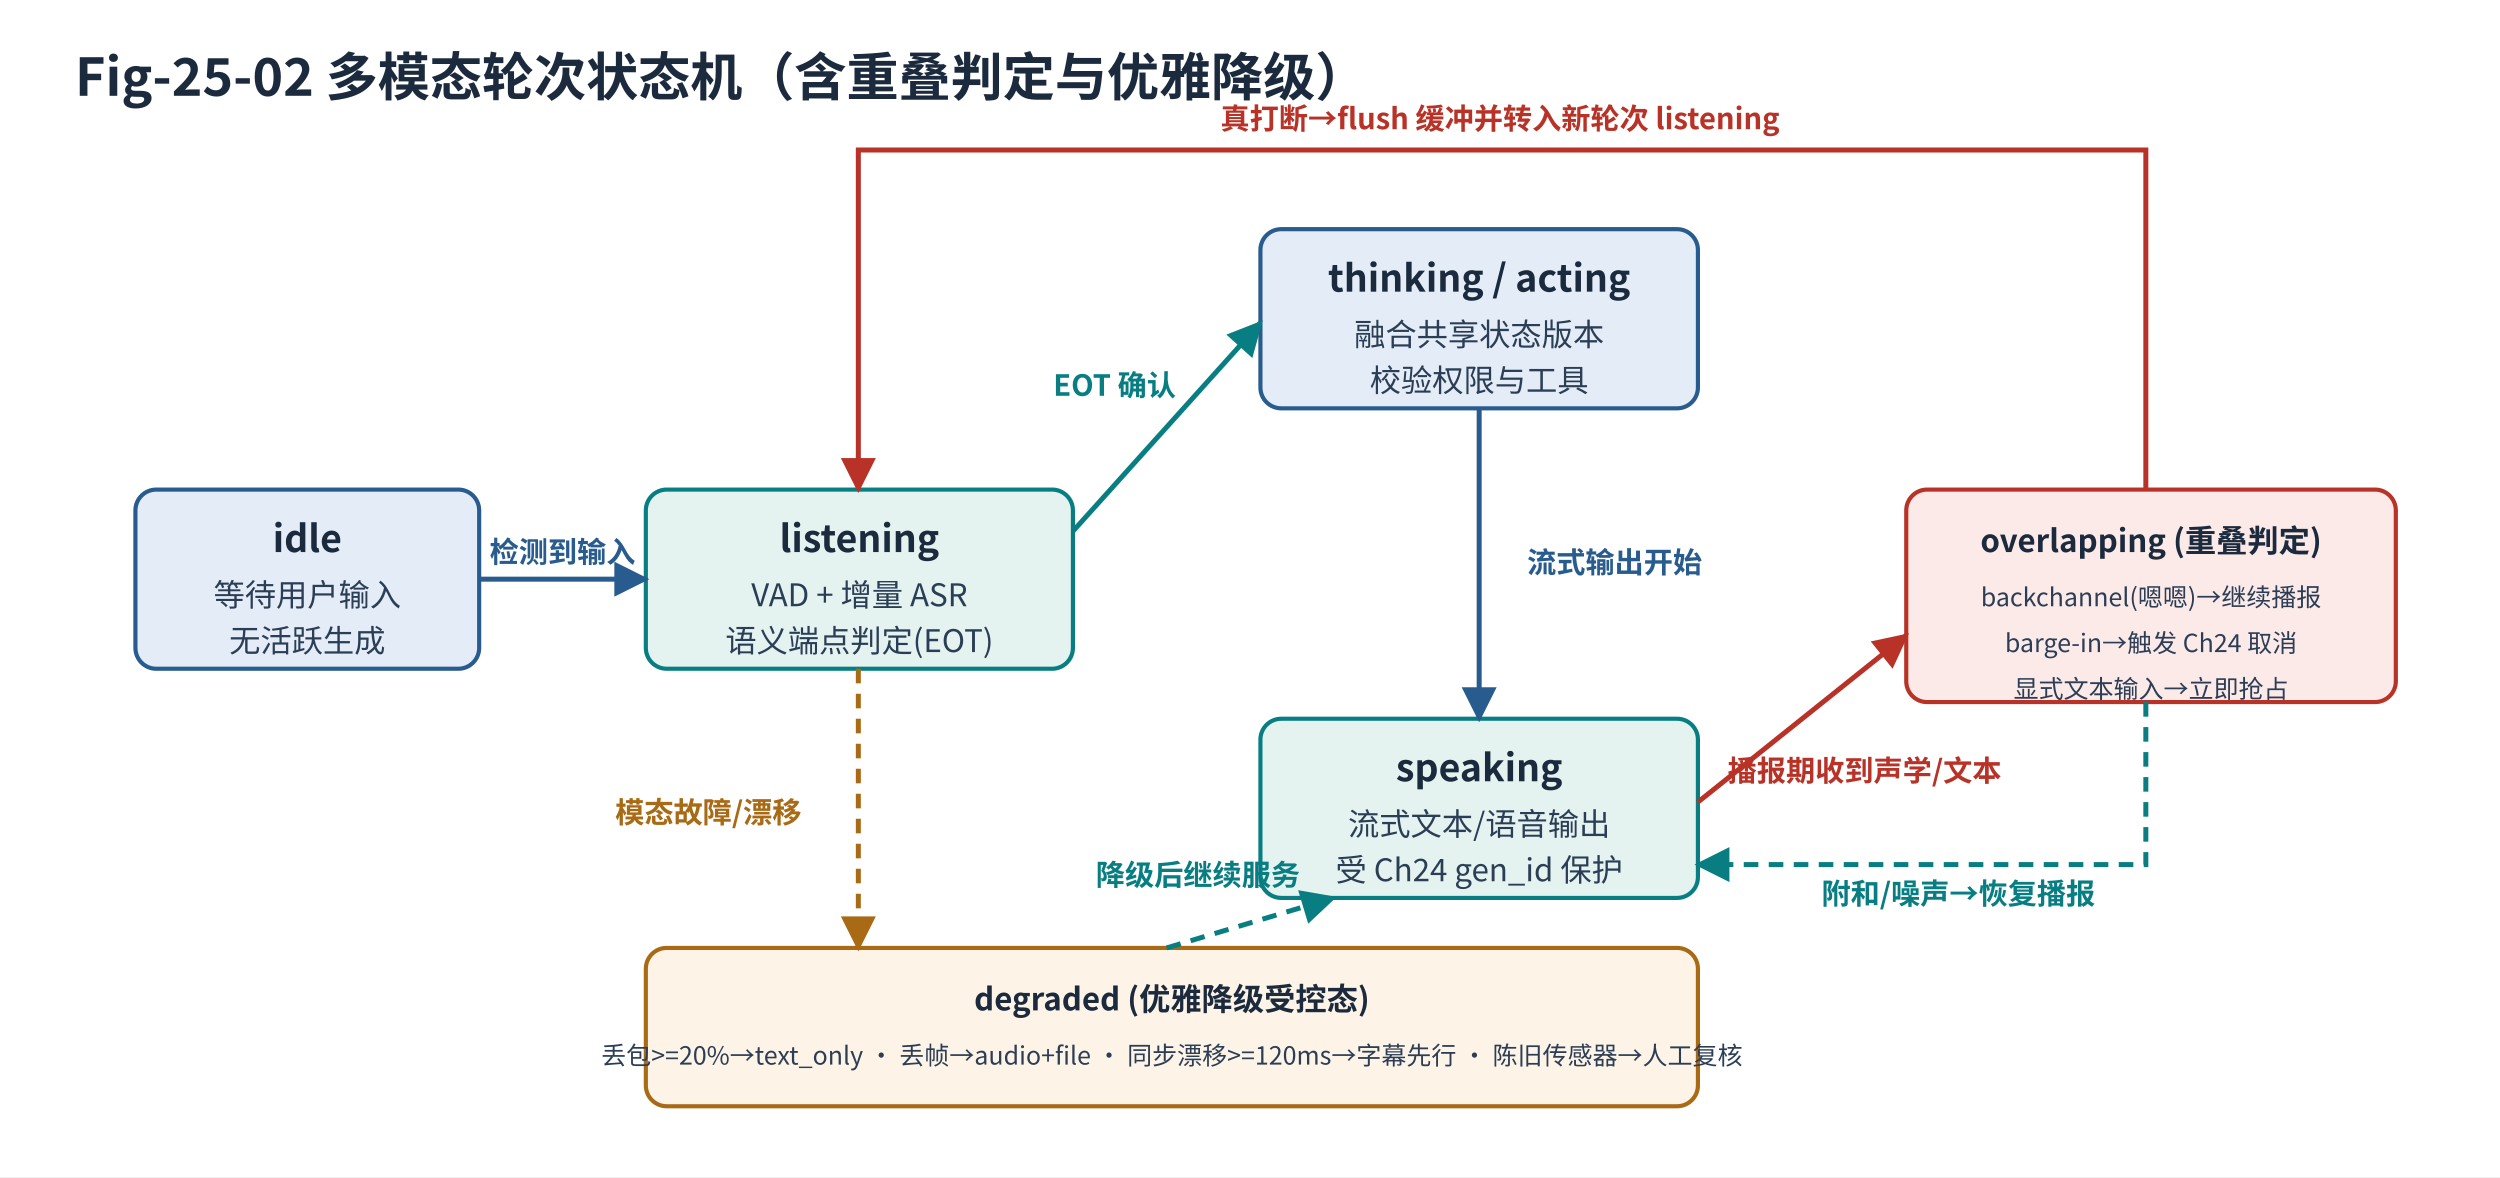
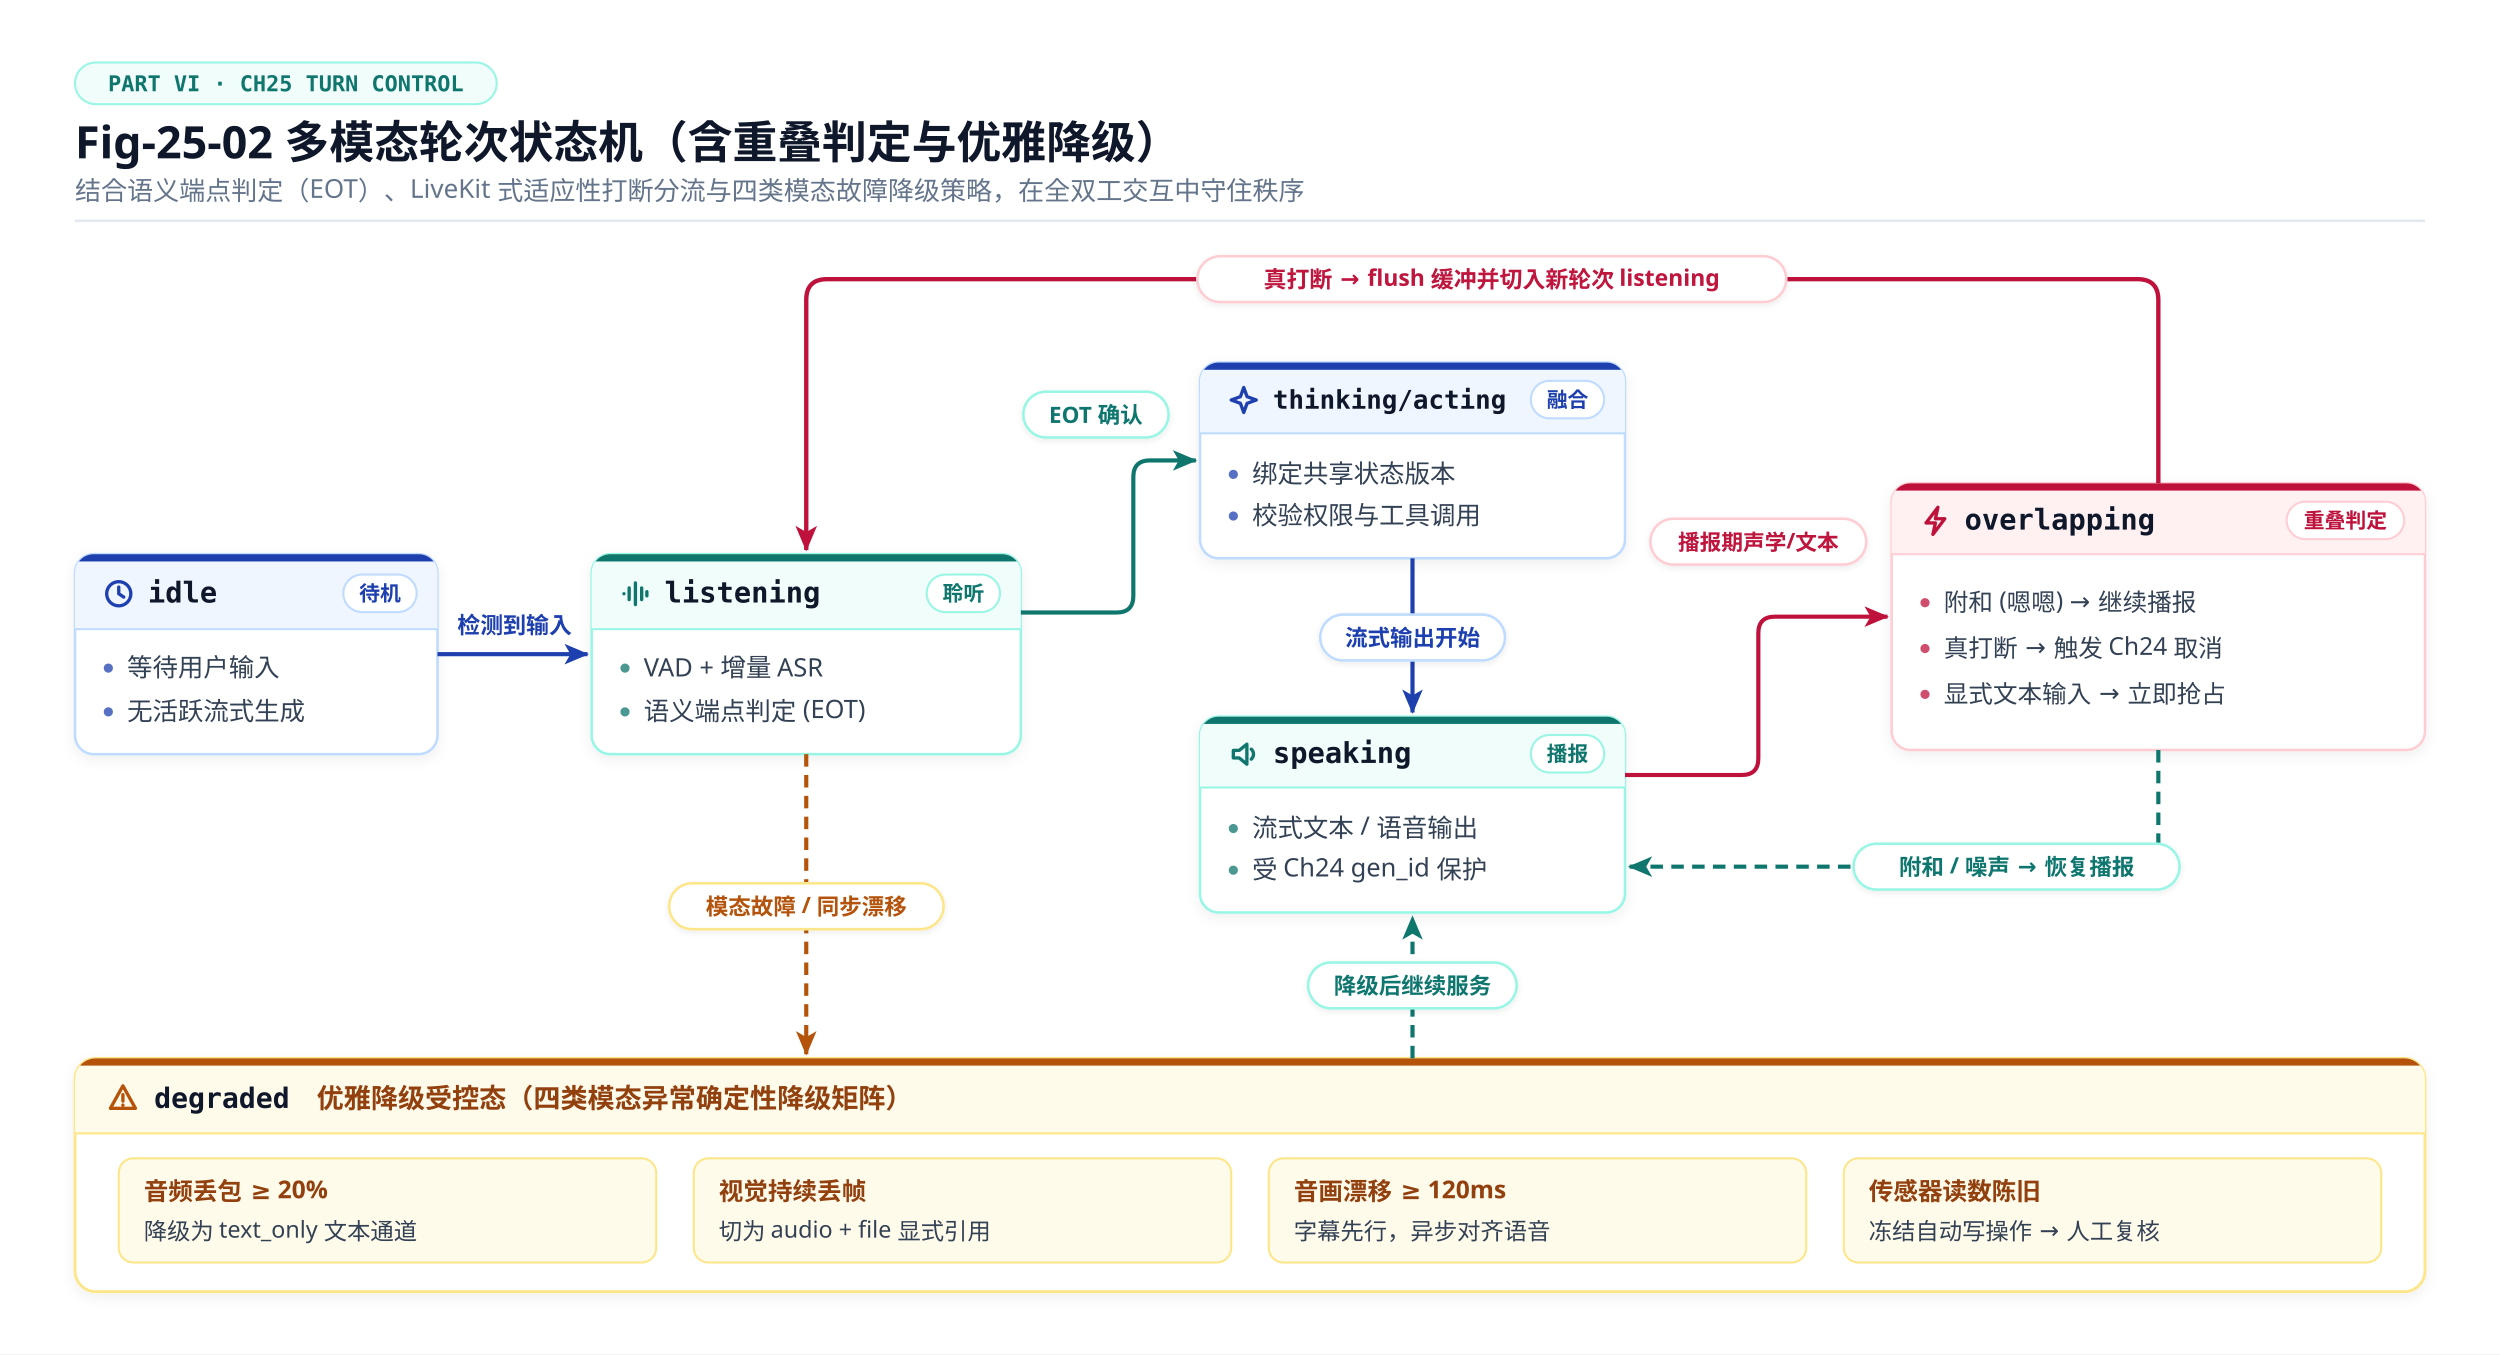
- <svg xmlns="http://www.w3.org/2000/svg" width="1200" height="565" viewBox="0 0 1200 565" role="img" aria-labelledby="title desc">
+ <svg xmlns="http://www.w3.org/2000/svg" width="1200" height="650" viewBox="0 0 1200 650" role="img" aria-labelledby="title desc">
  <defs>
-     <marker id="blue" viewBox="0 0 10 10" refX="9" refY="5" markerWidth="7" markerHeight="7" orient="auto">
-       <path d="M0 0 10 5 0 10Z" fill="#285b8e" />
-     </marker>
-     <marker id="teal" viewBox="0 0 10 10" refX="9" refY="5" markerWidth="7" markerHeight="7" orient="auto">
-       <path d="M0 0 10 5 0 10Z" fill="#087e82" />
-     </marker>
-     <marker id="amber" viewBox="0 0 10 10" refX="9" refY="5" markerWidth="7" markerHeight="7" orient="auto">
-       <path d="M0 0 10 5 0 10Z" fill="#a96a16" />
-     </marker>
-     <marker id="red" viewBox="0 0 10 10" refX="9" refY="5" markerWidth="7" markerHeight="7" orient="auto">
-       <path d="M0 0 10 5 0 10Z" fill="#b83227" />
-     </marker>
-     <marker id="gray" viewBox="0 0 10 10" refX="9" refY="5" markerWidth="7" markerHeight="7" orient="auto">
-       <path d="M0 0 10 5 0 10Z" fill="#5c6c80" />
+     <filter id="card-shadow" x="-6%" y="-6%" width="112%" height="118%">
+       <feDropShadow dx="0" dy="2" stdDeviation="3" flood-color="#0F172A" flood-opacity="0.065" />
+     </filter>
+     <filter id="pill-shadow" x="-10%" y="-20%" width="120%" height="140%">
+       <feDropShadow dx="0" dy="1" stdDeviation="1.5" flood-color="#0F172A" flood-opacity="0.08" />
+     </filter>
+     <marker id="arr-navy" viewBox="0 0 10 10" refX="8.5" refY="5" markerWidth="6.5" markerHeight="6.5" orient="auto-start-reverse">
+       <path d="M 0 1.2 L 9 5 L 0 8.8 L 2.2 5 Z" fill="#1E40AF" />
+     </marker>
+     <marker id="arr-teal" viewBox="0 0 10 10" refX="8.5" refY="5" markerWidth="6.5" markerHeight="6.5" orient="auto-start-reverse">
+       <path d="M 0 1.2 L 9 5 L 0 8.8 L 2.2 5 Z" fill="#0F766E" />
+     </marker>
+     <marker id="arr-amber" viewBox="0 0 10 10" refX="8.5" refY="5" markerWidth="6.5" markerHeight="6.5" orient="auto-start-reverse">
+       <path d="M 0 1.2 L 9 5 L 0 8.8 L 2.2 5 Z" fill="#B45309" />
+     </marker>
+     <marker id="arr-crimson" viewBox="0 0 10 10" refX="8.5" refY="5" markerWidth="6.5" markerHeight="6.5" orient="auto-start-reverse">
+       <path d="M 0 1.2 L 9 5 L 0 8.8 L 2.2 5 Z" fill="#BE123C" />
+     </marker>
+     <marker id="arr-slate" viewBox="0 0 10 10" refX="8.5" refY="5" markerWidth="6.5" markerHeight="6.5" orient="auto-start-reverse">
+       <path d="M 0 1.2 L 9 5 L 0 8.8 L 2.2 5 Z" fill="#475569" />
    </marker>
  </defs>
-   <rect width="1200" height="565" fill="#ffffff" />
-   <g font-family="Microsoft YaHei, Noto Sans CJK SC, SimHei, sans-serif" fill="#203047">
-     <text x="36" y="46" font-size="25" font-weight="700" fill="#1b2a3d">Fig-25-02 多模态轮次状态机（含重叠判定与优雅降级）</text>
-     <rect x="65" y="235" width="165" height="86" rx="10" fill="#e4edf7" stroke="#285b8e" stroke-width="2" />
-     <text x="147.5" y="265" text-anchor="middle" font-size="18" font-weight="700" fill="#1b2a3d">idle</text>
-     <text x="147.5" y="291" text-anchor="middle" font-size="15" fill="#2c3e55">等待用户输入</text>
-     <text x="147.5" y="313" text-anchor="middle" font-size="15" fill="#2c3e55">无活跃生成</text>
-     <rect x="310" y="235" width="205" height="86" rx="10" fill="#e4f3f0" stroke="#087e82" stroke-width="2" />
-     <text x="412.5" y="265" text-anchor="middle" font-size="18" font-weight="700" fill="#1b2a3d">listening</text>
-     <text x="412.5" y="291" text-anchor="middle" font-size="15" fill="#2c3e55">VAD + 增量 ASR</text>
-     <text x="412.5" y="313" text-anchor="middle" font-size="15" fill="#2c3e55">语义端点判定(EOT)</text>
-     <rect x="605" y="110" width="210" height="86" rx="10" fill="#e4edf7" stroke="#285b8e" stroke-width="2" />
-     <text x="710.0" y="140" text-anchor="middle" font-size="18" font-weight="700" fill="#1b2a3d">thinking / acting</text>
-     <text x="710.0" y="166" text-anchor="middle" font-size="15" fill="#2c3e55">融合共享状态版本</text>
-     <text x="710.0" y="188" text-anchor="middle" font-size="15" fill="#2c3e55">校验权限与工具</text>
-     <rect x="605" y="345" width="210" height="86" rx="10" fill="#e4f3f0" stroke="#087e82" stroke-width="2" />
-     <text x="710.0" y="375" text-anchor="middle" font-size="18" font-weight="700" fill="#1b2a3d">speaking</text>
-     <text x="710.0" y="401" text-anchor="middle" font-size="15" fill="#2c3e55">流式文本/语音输出</text>
-     <text x="710.0" y="423" text-anchor="middle" font-size="15" fill="#2c3e55">受 Ch24 gen_id 保护</text>
-     <rect x="915" y="235" width="235" height="102" rx="10" fill="#fbeae8" stroke="#b83227" stroke-width="2" />
-     <text x="1032.5" y="265" text-anchor="middle" font-size="15" font-weight="700" fill="#1b2a3d">overlapping (重叠判定)</text>
-     <text x="1032.5" y="291" text-anchor="middle" font-size="12" fill="#2c3e55">backchannel(嗯嗯)→继续播报</text>
-     <text x="1032.5" y="313" text-anchor="middle" font-size="12" fill="#2c3e55">barge-in→触发 Ch24 取消</text>
-     <text x="1032.5" y="335" text-anchor="middle" font-size="12" fill="#2c3e55">显式文本输入→立即抢占</text>
-     <rect x="310" y="455" width="505" height="76" rx="10" fill="#fdf4e7" stroke="#a96a16" stroke-width="2" />
-     <text x="562.5" y="485" text-anchor="middle" font-size="15" font-weight="700" fill="#1b2a3d">degraded (优雅降级受控态)</text>
-     <text x="562.5" y="511" text-anchor="middle" font-size="12" fill="#2c3e55">丢包&gt;=20%→text_only · 丢帧→audio+file · 同步漂移&gt;=120ms→字幕先行 · 陈旧传感器→人工复核</text>
-     <line x1="230" y1="278" x2="310" y2="278" stroke="#285b8e" stroke-width="2.4" marker-end="url(#blue)" />
-     <text x="270.0" y="270.0" text-anchor="middle" font-size="14" font-weight="600" fill="#285b8e">检测到输入</text>
-     <line x1="515" y1="255" x2="605" y2="155" stroke="#087e82" stroke-width="2.4" marker-end="url(#teal)" />
-     <text x="535" y="190" text-anchor="middle" font-size="14" font-weight="600" fill="#087e82">EOT 确认</text>
-     <line x1="710" y1="196" x2="710" y2="345" stroke="#285b8e" stroke-width="2.4" marker-end="url(#blue)" />
-     <text x="775" y="275" text-anchor="middle" font-size="14" font-weight="600" fill="#285b8e">流式输出开始</text>
-     <line x1="815" y1="385" x2="915" y2="305" stroke="#b83227" stroke-width="2.4" marker-end="url(#red)" />
-     <text x="895" y="375" text-anchor="middle" font-size="14" font-weight="600" fill="#b83227">播报期收到声学/文本</text>
-     <path d="M 1030 337 L 1030 415 L 815 415" fill="none" stroke="#087e82" stroke-width="2.4" marker-end="url(#teal)" stroke-dasharray="7 5" />
-     <text x="940" y="434" text-anchor="middle" font-size="14" font-weight="600" fill="#087e82">附和/噪声→恢复播报</text>
-     <path d="M 1030 235 L 1030 72 L 412 72 L 412 235" fill="none" stroke="#b83227" stroke-width="2.4" marker-end="url(#red)" />
-     <text x="720" y="62" text-anchor="middle" font-size="14" font-weight="600" fill="#b83227">真打断→flush 缓冲并转入新轮次 listening</text>
-     <line x1="412" y1="321" x2="412" y2="455" stroke="#a96a16" stroke-width="2.4" marker-end="url(#amber)" stroke-dasharray="7 5" />
-     <text x="340" y="395" text-anchor="middle" font-size="14" font-weight="600" fill="#a96a16">模态故障/漂移</text>
-     <line x1="560" y1="455" x2="640" y2="431" stroke="#087e82" stroke-width="2.4" marker-end="url(#teal)" stroke-dasharray="7 5" />
-     <text x="575" y="425" text-anchor="middle" font-size="14" font-weight="600" fill="#087e82">降级后继续服务</text>
+   <g font-family="'Noto Sans SC', 'Microsoft YaHei UI', 'Microsoft YaHei', sans-serif">
+     <rect width="1200" height="650" fill="#FFFFFF" />
+     <rect x="36" y="30" width="202.4" height="20" rx="10" fill="#F0FDFA" stroke="#99F6E4" stroke-width="1" />
+     <text x="137.2" y="43.8" text-anchor="middle" font-family="'Consolas', 'DejaVu Sans Mono', monospace" font-size="10.5" font-weight="700" fill="#0F766E">PART VI · CH25 TURN CONTROL</text>
+     <text x="36" y="76" font-size="21.5" font-weight="700" fill="#0F172A">Fig-25-02 多模态轮次状态机（含重叠判定与优雅降级）</text>
+     <text x="36" y="96" font-size="12.5" fill="#64748B">结合语义端点判定（EOT）、LiveKit 式适应性打断分流与四类模态故障降级策略，在全双工交互中守住秩序</text>
+     <line x1="36" y1="106" x2="1164" y2="106" stroke="#E2E8F0" stroke-width="1.2" />
+     <g data-card-group="idl">
+       <clipPath id="clip-idl">
+         <rect x="36.0" y="266.0" width="174.0" height="96.0" rx="9" />
+       </clipPath>
+       <rect data-card="idl" x="36.0" y="266.0" width="174.0" height="96.0" rx="9" fill="#FFFFFF" stroke="#BFDBFE" stroke-width="1.25" filter="url(#card-shadow)" />
+       <g clip-path="url(#clip-idl)">
+         <rect x="36.0" y="266.0" width="174.0" height="36.0" fill="#EFF6FF" />
+         <rect x="36.0" y="266.0" width="174.0" height="3.5" fill="#1E40AF" />
+         <line x1="36.0" y1="302.0" x2="210.0" y2="302.0" stroke="#BFDBFE" stroke-width="1" />
+       </g>
+       <g transform="translate(49.0,277.0)">
+         <circle cx="8" cy="8" r="5.8" stroke="#1E40AF" stroke-width="1.6" stroke-linecap="round" stroke-linejoin="round" fill="none" />
+         <path d="M8 4.8 V8 L10.4 9.6" stroke="#1E40AF" stroke-width="1.6" stroke-linecap="round" stroke-linejoin="round" fill="none" />
+       </g>
+       <text data-in="idl" x="71.0" y="289.2" font-family="'Consolas', 'DejaVu Sans Mono', monospace" font-size="13.8" font-weight="700" fill="#0F172A">idle</text>
+       <rect x="164.8" y="275.8" width="35.2" height="18" rx="9" fill="#FFFFFF" stroke="#BFDBFE" stroke-width="1" />
+       <text data-in="idl" x="182.4" y="288.4" text-anchor="middle" font-family="'Consolas', 'DejaVu Sans Mono', monospace" font-size="10.0" font-weight="700" fill="#1E40AF">待机</text>
+       <circle cx="52.0" cy="320.7" r="2.2" fill="#1E40AF" fill-opacity="0.75" />
+       <text data-in="idl" x="61.0" y="324.7" font-size="12.2" fill="#334155">等待用户输入</text>
+       <circle cx="52.0" cy="341.7" r="2.2" fill="#1E40AF" fill-opacity="0.75" />
+       <text data-in="idl" x="61.0" y="345.7" font-size="12.2" fill="#334155">无活跃流式生成</text>
+     </g>
+     <g data-card-group="lis">
+       <clipPath id="clip-lis">
+         <rect x="284.0" y="266.0" width="206.0" height="96.0" rx="9" />
+       </clipPath>
+       <rect data-card="lis" x="284.0" y="266.0" width="206.0" height="96.0" rx="9" fill="#FFFFFF" stroke="#99F6E4" stroke-width="1.25" filter="url(#card-shadow)" />
+       <g clip-path="url(#clip-lis)">
+         <rect x="284.0" y="266.0" width="206.0" height="36.0" fill="#F0FDFA" />
+         <rect x="284.0" y="266.0" width="206.0" height="3.5" fill="#0F766E" />
+         <line x1="284.0" y1="302.0" x2="490.0" y2="302.0" stroke="#99F6E4" stroke-width="1" />
+       </g>
+       <g transform="translate(297.0,277.0)">
+         <path d="M2.5 8 V8 M5 5.2 V10.8 M8 2.8 V13.2 M11 5.2 V10.8 M13.5 7 V9" stroke="#0F766E" stroke-width="1.6" stroke-linecap="round" stroke-linejoin="round" fill="none" />
+       </g>
+       <text data-in="lis" x="319.0" y="289.2" font-family="'Consolas', 'DejaVu Sans Mono', monospace" font-size="13.8" font-weight="700" fill="#0F172A">listening</text>
+       <rect x="444.8" y="275.8" width="35.2" height="18" rx="9" fill="#FFFFFF" stroke="#99F6E4" stroke-width="1" />
+       <text data-in="lis" x="462.4" y="288.4" text-anchor="middle" font-family="'Consolas', 'DejaVu Sans Mono', monospace" font-size="10.0" font-weight="700" fill="#0F766E">聆听</text>
+       <circle cx="300.0" cy="320.7" r="2.2" fill="#0F766E" fill-opacity="0.75" />
+       <text data-in="lis" x="309.0" y="324.7" font-size="12.2" fill="#334155">VAD + 增量 ASR</text>
+       <circle cx="300.0" cy="341.7" r="2.2" fill="#0F766E" fill-opacity="0.75" />
+       <text data-in="lis" x="309.0" y="345.7" font-size="12.2" fill="#334155">语义端点判定 (EOT)</text>
+     </g>
+     <g data-card-group="thk">
+       <clipPath id="clip-thk">
+         <rect x="576.0" y="174.0" width="204.0" height="94.0" rx="9" />
+       </clipPath>
+       <rect data-card="thk" x="576.0" y="174.0" width="204.0" height="94.0" rx="9" fill="#FFFFFF" stroke="#BFDBFE" stroke-width="1.25" filter="url(#card-shadow)" />
+       <g clip-path="url(#clip-thk)">
+         <rect x="576.0" y="174.0" width="204.0" height="34.0" fill="#EFF6FF" />
+         <rect x="576.0" y="174.0" width="204.0" height="3.5" fill="#1E40AF" />
+         <line x1="576.0" y1="208.0" x2="780.0" y2="208.0" stroke="#BFDBFE" stroke-width="1" />
+       </g>
+       <g transform="translate(589.0,184.0)">
+         <path d="M8 2 L9.6 6.4 L14 8 L9.6 9.6 L8 14 L6.4 9.6 L2 8 L6.4 6.4 Z" stroke="#1E40AF" stroke-width="1.6" stroke-linecap="round" stroke-linejoin="round" fill="none" />
+       </g>
+       <text data-in="thk" x="611.0" y="196.2" font-family="'Consolas', 'DejaVu Sans Mono', monospace" font-size="12.4" font-weight="700" fill="#0F172A">thinking/acting</text>
+       <rect x="734.8" y="182.8" width="35.2" height="18" rx="9" fill="#FFFFFF" stroke="#BFDBFE" stroke-width="1" />
+       <text data-in="thk" x="752.4" y="195.4" text-anchor="middle" font-family="'Consolas', 'DejaVu Sans Mono', monospace" font-size="10.0" font-weight="700" fill="#1E40AF">融合</text>
+       <circle cx="592.0" cy="227.7" r="2.2" fill="#1E40AF" fill-opacity="0.75" />
+       <text data-in="thk" x="601.0" y="231.7" font-size="12.2" fill="#334155">绑定共享状态版本</text>
+       <circle cx="592.0" cy="247.7" r="2.2" fill="#1E40AF" fill-opacity="0.75" />
+       <text data-in="thk" x="601.0" y="251.7" font-size="12.2" fill="#334155">校验权限与工具调用</text>
+     </g>
+     <g data-card-group="spk">
+       <clipPath id="clip-spk">
+         <rect x="576.0" y="344.0" width="204.0" height="94.0" rx="9" />
+       </clipPath>
+       <rect data-card="spk" x="576.0" y="344.0" width="204.0" height="94.0" rx="9" fill="#FFFFFF" stroke="#99F6E4" stroke-width="1.25" filter="url(#card-shadow)" />
+       <g clip-path="url(#clip-spk)">
+         <rect x="576.0" y="344.0" width="204.0" height="34.0" fill="#F0FDFA" />
+         <rect x="576.0" y="344.0" width="204.0" height="3.5" fill="#0F766E" />
+         <line x1="576.0" y1="378.0" x2="780.0" y2="378.0" stroke="#99F6E4" stroke-width="1" />
+       </g>
+       <g transform="translate(589.0,354.0)">
+         <path d="M3 6.2 H5.8 L9.5 3.2 V12.8 L5.8 9.8 H3 Z" stroke="#0F766E" stroke-width="1.6" stroke-linecap="round" stroke-linejoin="round" fill="none" />
+         <path d="M11.6 5.6 A3.2 3.2 0 0 1 11.6 10.4" stroke="#0F766E" stroke-width="1.6" stroke-linecap="round" stroke-linejoin="round" fill="none" />
+       </g>
+       <text data-in="spk" x="611.0" y="366.2" font-family="'Consolas', 'DejaVu Sans Mono', monospace" font-size="13.8" font-weight="700" fill="#0F172A">speaking</text>
+       <rect x="734.8" y="352.8" width="35.2" height="18" rx="9" fill="#FFFFFF" stroke="#99F6E4" stroke-width="1" />
+       <text data-in="spk" x="752.4" y="365.4" text-anchor="middle" font-family="'Consolas', 'DejaVu Sans Mono', monospace" font-size="10.0" font-weight="700" fill="#0F766E">播报</text>
+       <circle cx="592.0" cy="397.7" r="2.2" fill="#0F766E" fill-opacity="0.75" />
+       <text data-in="spk" x="601.0" y="401.7" font-size="12.2" fill="#334155">流式文本 / 语音输出</text>
+       <circle cx="592.0" cy="417.7" r="2.2" fill="#0F766E" fill-opacity="0.75" />
+       <text data-in="spk" x="601.0" y="421.7" font-size="12.2" fill="#334155">受 Ch24 gen_id 保护</text>
+     </g>
+     <g data-card-group="ovl">
+       <clipPath id="clip-ovl">
+         <rect x="908.0" y="232.0" width="256.0" height="128.0" rx="9" />
+       </clipPath>
+       <rect data-card="ovl" x="908.0" y="232.0" width="256.0" height="128.0" rx="9" fill="#FFFFFF" stroke="#FECDD3" stroke-width="1.25" filter="url(#card-shadow)" />
+       <g clip-path="url(#clip-ovl)">
+         <rect x="908.0" y="232.0" width="256.0" height="34.0" fill="#FFF1F2" />
+         <rect x="908.0" y="232.0" width="256.0" height="3.5" fill="#BE123C" />
+         <line x1="908.0" y1="266.0" x2="1164.0" y2="266.0" stroke="#FECDD3" stroke-width="1" />
+       </g>
+       <g transform="translate(921.0,242.0)">
+         <path d="M9.2 1.5 L3.5 9 H8 L6.8 14.5 L12.5 7 H8 Z" stroke="#BE123C" stroke-width="1.6" stroke-linecap="round" stroke-linejoin="round" fill="none" />
+       </g>
+       <text data-in="ovl" x="943.0" y="254.2" font-family="'Consolas', 'DejaVu Sans Mono', monospace" font-size="13.8" font-weight="700" fill="#0F172A">overlapping</text>
+       <rect x="1097.6" y="240.8" width="56.4" height="18" rx="9" fill="#FFFFFF" stroke="#FECDD3" stroke-width="1" />
+       <text data-in="ovl" x="1125.8" y="253.4" text-anchor="middle" font-family="'Consolas', 'DejaVu Sans Mono', monospace" font-size="10.0" font-weight="700" fill="#BE123C">重叠判定</text>
+       <circle cx="924.0" cy="289.3" r="2.2" fill="#BE123C" fill-opacity="0.75" />
+       <text data-in="ovl" x="933.0" y="293.3" font-size="11.8" fill="#334155">附和 (嗯嗯) → 继续播报</text>
+       <circle cx="924.0" cy="311.3" r="2.2" fill="#BE123C" fill-opacity="0.75" />
+       <text data-in="ovl" x="933.0" y="315.3" font-size="11.8" fill="#334155">真打断 → 触发 Ch24 取消</text>
+       <circle cx="924.0" cy="333.3" r="2.2" fill="#BE123C" fill-opacity="0.75" />
+       <text data-in="ovl" x="933.0" y="337.3" font-size="11.8" fill="#334155">显式文本输入 → 立即抢占</text>
+     </g>
+     <g data-card-group="deg">
+       <clipPath id="clip-deg-25">
+         <rect x="36" y="508" width="1128" height="112" rx="10" />
+       </clipPath>
+       <rect data-card="deg" x="36" y="508" width="1128" height="112" rx="10" fill="#FFFFFF" stroke="#FDE68A" stroke-width="1.4" filter="url(#card-shadow)" />
+       <g clip-path="url(#clip-deg-25)">
+         <rect x="36" y="508" width="1128" height="36" fill="#FFFBEB" />
+         <rect x="36" y="508" width="1128" height="3.5" fill="#B45309" />
+         <line x1="36" y1="544" x2="1164" y2="544" stroke="#FDE68A" stroke-width="1" />
+       </g>
+       <g transform="translate(51.0,519.0)">
+         <path d="M8 2.2 L14 13 H2 Z" stroke="#B45309" stroke-width="1.6" stroke-linecap="round" stroke-linejoin="round" fill="none" />
+         <path d="M8 6.4 V9.5 M8 11.4 V11.6" stroke="#B45309" stroke-width="1.6" stroke-linecap="round" stroke-linejoin="round" fill="none" />
+       </g>
+       <text data-in="deg" x="74" y="531.8" font-family="'Consolas', 'DejaVu Sans Mono', monospace" font-size="13.5" font-weight="700" fill="#0F172A">degraded</text>
+       <text data-in="deg" x="152" y="531.8" font-size="13.0" font-weight="700" fill="#92400E">优雅降级受控态（四类模态异常确定性降级矩阵）</text>
+     </g>
+     <rect x="57.0" y="556" width="258" height="50" rx="7" fill="#FFFBEB" stroke="#FDE68A" stroke-width="1" />
+     <text data-in="deg" x="69.0" y="576" font-size="11.8" font-weight="700" fill="#92400E">音频丢包 ≥ 20%</text>
+     <text data-in="deg" x="69.0" y="595" font-size="11.2" fill="#334155">降级为 text_only 文本通道</text>
+     <rect x="333.0" y="556" width="258" height="50" rx="7" fill="#FFFBEB" stroke="#FDE68A" stroke-width="1" />
+     <text data-in="deg" x="345.0" y="576" font-size="11.8" font-weight="700" fill="#92400E">视觉持续丢帧</text>
+     <text data-in="deg" x="345.0" y="595" font-size="11.2" fill="#334155">切为 audio + file 显式引用</text>
+     <rect x="609.0" y="556" width="258" height="50" rx="7" fill="#FFFBEB" stroke="#FDE68A" stroke-width="1" />
+     <text data-in="deg" x="621.0" y="576" font-size="11.8" font-weight="700" fill="#92400E">音画漂移 ≥ 120ms</text>
+     <text data-in="deg" x="621.0" y="595" font-size="11.2" fill="#334155">字幕先行，异步对齐语音</text>
+     <rect x="885.0" y="556" width="258" height="50" rx="7" fill="#FFFBEB" stroke="#FDE68A" stroke-width="1" />
+     <text data-in="deg" x="897.0" y="576" font-size="11.8" font-weight="700" fill="#92400E">传感器读数陈旧</text>
+     <text data-in="deg" x="897.0" y="595" font-size="11.2" fill="#334155">冻结自动写操作 → 人工复核</text>
+     <line x1="210" y1="314.0" x2="282" y2="314.0" stroke="#1E40AF" stroke-width="2" marker-end="url(#arr-navy)" />
+     <text x="247.0" y="304.0" text-anchor="middle" font-size="11.0" font-weight="700" fill="#1E40AF">检测到输入</text>
+     <path d="M 490.0 294.0 L 536.0 294.0 Q 544.0 294.0 544.0 286.0 L 544.0 229.0 Q 544.0 221.0 552.0 221.0 L 574.0 221.0" fill="none" stroke="#0F766E" stroke-width="2" marker-end="url(#arr-teal)" />
+     <g data-pill="true" filter="url(#pill-shadow)">
+       <rect x="491.2" y="188.0" width="69.7" height="22.0" rx="11" fill="#FFFFFF" stroke="#99F6E4" stroke-width="1.25" />
+       <text x="526.0" y="203.0" text-anchor="middle" font-size="10.8" font-weight="600" fill="#0F766E">EOT 确认</text>
+     </g>
+     <line x1="678.0" y1="268" x2="678.0" y2="342" stroke="#1E40AF" stroke-width="2" marker-end="url(#arr-navy)" />
+     <g data-pill="true" filter="url(#pill-shadow)">
+       <rect x="633.7" y="295.0" width="88.7" height="22.0" rx="11" fill="#FFFFFF" stroke="#BFDBFE" stroke-width="1.25" />
+       <text x="678.0" y="310.0" text-anchor="middle" font-size="10.8" font-weight="600" fill="#1E40AF">流式输出开始</text>
+     </g>
+     <path d="M 780.0 372.0 L 836.0 372.0 Q 844.0 372.0 844.0 364.0 L 844.0 304.0 Q 844.0 296.0 852.0 296.0 L 906.0 296.0" fill="none" stroke="#BE123C" stroke-width="2" marker-end="url(#arr-crimson)" />
+     <g data-pill="true" filter="url(#pill-shadow)">
+       <rect x="792.2" y="249.0" width="103.6" height="22.0" rx="11" fill="#FFFFFF" stroke="#FECDD3" stroke-width="1.25" />
+       <text x="844.0" y="264.0" text-anchor="middle" font-size="10.4" font-weight="600" fill="#BE123C">播报期声学/文本</text>
+     </g>
+     <path d="M 1036.0 360.0 L 1036.0 406.0 Q 1036.0 416.0 1026.0 416.0 L 782.0 416.0" fill="none" stroke="#0F766E" stroke-width="2" stroke-dasharray="6 4" marker-end="url(#arr-teal)" />
+     <g data-pill="true" filter="url(#pill-shadow)">
+       <rect x="889.7" y="405.0" width="156.5" height="22.0" rx="11" fill="#FFFFFF" stroke="#99F6E4" stroke-width="1.25" />
+       <text x="968.0" y="420.0" text-anchor="middle" font-size="10.8" font-weight="600" fill="#0F766E">附和 / 噪声 → 恢复播报</text>
+     </g>
+     <path d="M 1036.0 232.0 L 1036.0 144.0 Q 1036.0 134.0 1026.0 134.0 L 397.0 134.0 Q 387.0 134.0 387.0 144.0 L 387.0 264.0" fill="none" stroke="#BE123C" stroke-width="2.1" marker-end="url(#arr-crimson)" />
+     <g data-pill="true" filter="url(#pill-shadow)">
+       <rect x="574.7" y="123.0" width="282.7" height="22.0" rx="11" fill="#FFFFFF" stroke="#FECDD3" stroke-width="1.25" />
+       <text x="716.0" y="138.0" text-anchor="middle" font-size="11.0" font-weight="600" fill="#BE123C">真打断 → flush 缓冲并切入新轮次 listening</text>
+     </g>
+     <line x1="387.0" y1="362" x2="387.0" y2="506" stroke="#B45309" stroke-width="2" stroke-dasharray="6 4" marker-end="url(#arr-amber)" />
+     <g data-pill="true" filter="url(#pill-shadow)">
+       <rect x="321.2" y="424.0" width="131.7" height="22.0" rx="11" fill="#FFFFFF" stroke="#FDE68A" stroke-width="1.25" />
+       <text x="387.0" y="439.0" text-anchor="middle" font-size="10.8" font-weight="600" fill="#B45309">模态故障 / 同步漂移</text>
+     </g>
+     <line x1="678.0" y1="508" x2="678.0" y2="440" stroke="#0F766E" stroke-width="2" stroke-dasharray="6 4" marker-end="url(#arr-teal)" />
+     <g data-pill="true" filter="url(#pill-shadow)">
+       <rect x="627.9" y="462.0" width="100.1" height="22.0" rx="11" fill="#FFFFFF" stroke="#99F6E4" stroke-width="1.25" />
+       <text x="678.0" y="477.0" text-anchor="middle" font-size="10.8" font-weight="600" fill="#0F766E">降级后继续服务</text>
+     </g>
  </g>
</svg>
